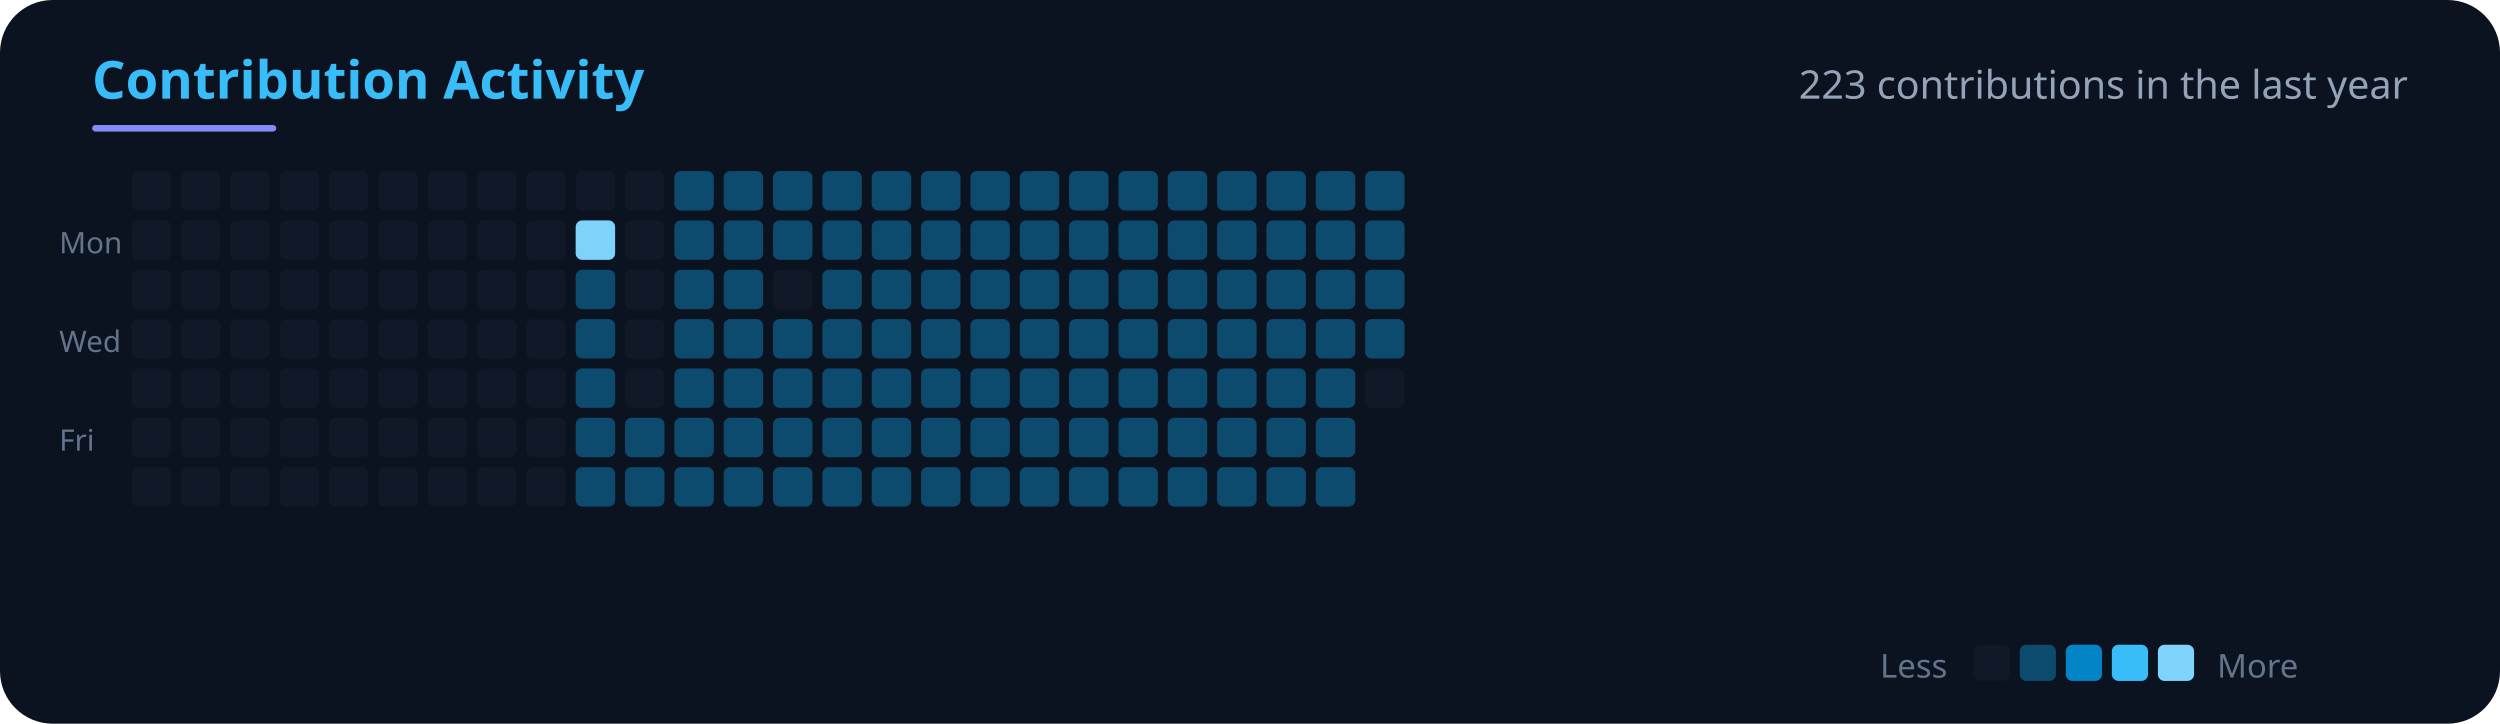
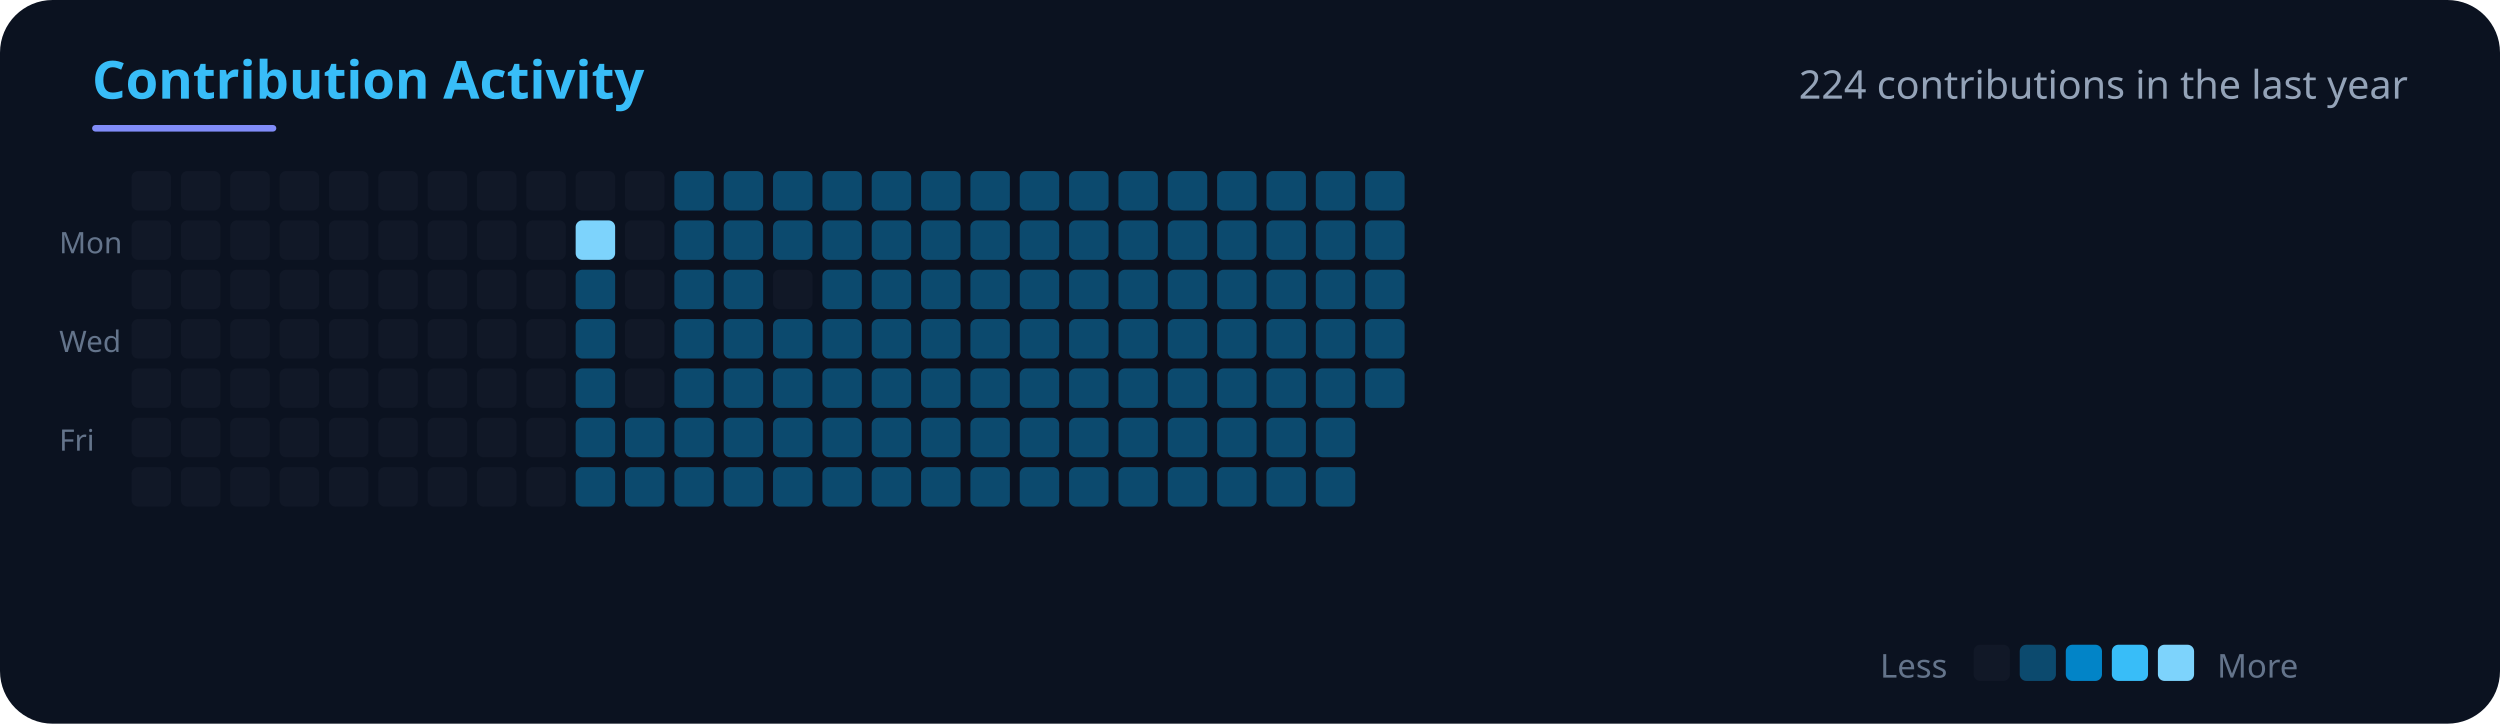
<svg xmlns="http://www.w3.org/2000/svg" width="760" height="220" viewBox="0 0 760 220" role="img">
  <rect width="100%" height="100%" rx="16" fill="#0B1220" />
  <text x="28" y="30" fill="#38BDF8" font-family="Segoe UI, Ubuntu, sans-serif" font-size="16" font-weight="700">Contribution Activity</text>
-   <text x="732" y="30" text-anchor="end" fill="#94A3B8" font-family="Segoe UI, Ubuntu, sans-serif" font-size="12">223 contributions in the last year</text>
+   <text x="732" y="30" text-anchor="end" fill="#94A3B8" font-family="Segoe UI, Ubuntu, sans-serif" font-size="12">224 contributions in the last year</text>
  <rect x="28" y="38" width="56" height="2" rx="1" fill="#818CF8" />
  <text x="18" y="77" fill="#64748B" font-family="Segoe UI, Ubuntu, sans-serif" font-size="9">Mon</text>
  <text x="18" y="107" fill="#64748B" font-family="Segoe UI, Ubuntu, sans-serif" font-size="9">Wed</text>
  <text x="18" y="137" fill="#64748B" font-family="Segoe UI, Ubuntu, sans-serif" font-size="9">Fri</text>
  <rect x="40" y="52" width="12" height="12" rx="2" fill="#111827" />
  <rect x="40" y="67" width="12" height="12" rx="2" fill="#111827" />
  <rect x="40" y="82" width="12" height="12" rx="2" fill="#111827" />
  <rect x="40" y="97" width="12" height="12" rx="2" fill="#111827" />
  <rect x="40" y="112" width="12" height="12" rx="2" fill="#111827" />
  <rect x="40" y="127" width="12" height="12" rx="2" fill="#111827" />
  <rect x="40" y="142" width="12" height="12" rx="2" fill="#111827" />
  <rect x="55" y="52" width="12" height="12" rx="2" fill="#111827" />
  <rect x="55" y="67" width="12" height="12" rx="2" fill="#111827" />
  <rect x="55" y="82" width="12" height="12" rx="2" fill="#111827" />
  <rect x="55" y="97" width="12" height="12" rx="2" fill="#111827" />
  <rect x="55" y="112" width="12" height="12" rx="2" fill="#111827" />
  <rect x="55" y="127" width="12" height="12" rx="2" fill="#111827" />
  <rect x="55" y="142" width="12" height="12" rx="2" fill="#111827" />
  <rect x="70" y="52" width="12" height="12" rx="2" fill="#111827" />
  <rect x="70" y="67" width="12" height="12" rx="2" fill="#111827" />
  <rect x="70" y="82" width="12" height="12" rx="2" fill="#111827" />
  <rect x="70" y="97" width="12" height="12" rx="2" fill="#111827" />
  <rect x="70" y="112" width="12" height="12" rx="2" fill="#111827" />
  <rect x="70" y="127" width="12" height="12" rx="2" fill="#111827" />
  <rect x="70" y="142" width="12" height="12" rx="2" fill="#111827" />
  <rect x="85" y="52" width="12" height="12" rx="2" fill="#111827" />
  <rect x="85" y="67" width="12" height="12" rx="2" fill="#111827" />
  <rect x="85" y="82" width="12" height="12" rx="2" fill="#111827" />
  <rect x="85" y="97" width="12" height="12" rx="2" fill="#111827" />
  <rect x="85" y="112" width="12" height="12" rx="2" fill="#111827" />
  <rect x="85" y="127" width="12" height="12" rx="2" fill="#111827" />
  <rect x="85" y="142" width="12" height="12" rx="2" fill="#111827" />
  <rect x="100" y="52" width="12" height="12" rx="2" fill="#111827" />
  <rect x="100" y="67" width="12" height="12" rx="2" fill="#111827" />
  <rect x="100" y="82" width="12" height="12" rx="2" fill="#111827" />
  <rect x="100" y="97" width="12" height="12" rx="2" fill="#111827" />
  <rect x="100" y="112" width="12" height="12" rx="2" fill="#111827" />
  <rect x="100" y="127" width="12" height="12" rx="2" fill="#111827" />
  <rect x="100" y="142" width="12" height="12" rx="2" fill="#111827" />
  <rect x="115" y="52" width="12" height="12" rx="2" fill="#111827" />
  <rect x="115" y="67" width="12" height="12" rx="2" fill="#111827" />
  <rect x="115" y="82" width="12" height="12" rx="2" fill="#111827" />
  <rect x="115" y="97" width="12" height="12" rx="2" fill="#111827" />
  <rect x="115" y="112" width="12" height="12" rx="2" fill="#111827" />
  <rect x="115" y="127" width="12" height="12" rx="2" fill="#111827" />
  <rect x="115" y="142" width="12" height="12" rx="2" fill="#111827" />
  <rect x="130" y="52" width="12" height="12" rx="2" fill="#111827" />
  <rect x="130" y="67" width="12" height="12" rx="2" fill="#111827" />
  <rect x="130" y="82" width="12" height="12" rx="2" fill="#111827" />
  <rect x="130" y="97" width="12" height="12" rx="2" fill="#111827" />
  <rect x="130" y="112" width="12" height="12" rx="2" fill="#111827" />
  <rect x="130" y="127" width="12" height="12" rx="2" fill="#111827" />
  <rect x="130" y="142" width="12" height="12" rx="2" fill="#111827" />
  <rect x="145" y="52" width="12" height="12" rx="2" fill="#111827" />
  <rect x="145" y="67" width="12" height="12" rx="2" fill="#111827" />
  <rect x="145" y="82" width="12" height="12" rx="2" fill="#111827" />
  <rect x="145" y="97" width="12" height="12" rx="2" fill="#111827" />
  <rect x="145" y="112" width="12" height="12" rx="2" fill="#111827" />
  <rect x="145" y="127" width="12" height="12" rx="2" fill="#111827" />
  <rect x="145" y="142" width="12" height="12" rx="2" fill="#111827" />
  <rect x="160" y="52" width="12" height="12" rx="2" fill="#111827" />
  <rect x="160" y="67" width="12" height="12" rx="2" fill="#111827" />
  <rect x="160" y="82" width="12" height="12" rx="2" fill="#111827" />
  <rect x="160" y="97" width="12" height="12" rx="2" fill="#111827" />
  <rect x="160" y="112" width="12" height="12" rx="2" fill="#111827" />
  <rect x="160" y="127" width="12" height="12" rx="2" fill="#111827" />
  <rect x="160" y="142" width="12" height="12" rx="2" fill="#111827" />
  <rect x="175" y="52" width="12" height="12" rx="2" fill="#111827" />
  <rect x="175" y="67" width="12" height="12" rx="2" fill="#7DD3FC" />
  <rect x="175" y="82" width="12" height="12" rx="2" fill="#0C4A6E" />
  <rect x="175" y="97" width="12" height="12" rx="2" fill="#0C4A6E" />
  <rect x="175" y="112" width="12" height="12" rx="2" fill="#0C4A6E" />
  <rect x="175" y="127" width="12" height="12" rx="2" fill="#0C4A6E" />
  <rect x="175" y="142" width="12" height="12" rx="2" fill="#0C4A6E" />
  <rect x="190" y="52" width="12" height="12" rx="2" fill="#111827" />
  <rect x="190" y="67" width="12" height="12" rx="2" fill="#111827" />
  <rect x="190" y="82" width="12" height="12" rx="2" fill="#111827" />
  <rect x="190" y="97" width="12" height="12" rx="2" fill="#111827" />
  <rect x="190" y="112" width="12" height="12" rx="2" fill="#111827" />
  <rect x="190" y="127" width="12" height="12" rx="2" fill="#0C4A6E" />
  <rect x="190" y="142" width="12" height="12" rx="2" fill="#0C4A6E" />
  <rect x="205" y="52" width="12" height="12" rx="2" fill="#0C4A6E" />
  <rect x="205" y="67" width="12" height="12" rx="2" fill="#0C4A6E" />
  <rect x="205" y="82" width="12" height="12" rx="2" fill="#0C4A6E" />
  <rect x="205" y="97" width="12" height="12" rx="2" fill="#0C4A6E" />
  <rect x="205" y="112" width="12" height="12" rx="2" fill="#0C4A6E" />
  <rect x="205" y="127" width="12" height="12" rx="2" fill="#0C4A6E" />
  <rect x="205" y="142" width="12" height="12" rx="2" fill="#0C4A6E" />
  <rect x="220" y="52" width="12" height="12" rx="2" fill="#0C4A6E" />
  <rect x="220" y="67" width="12" height="12" rx="2" fill="#0C4A6E" />
  <rect x="220" y="82" width="12" height="12" rx="2" fill="#0C4A6E" />
  <rect x="220" y="97" width="12" height="12" rx="2" fill="#0C4A6E" />
  <rect x="220" y="112" width="12" height="12" rx="2" fill="#0C4A6E" />
  <rect x="220" y="127" width="12" height="12" rx="2" fill="#0C4A6E" />
  <rect x="220" y="142" width="12" height="12" rx="2" fill="#0C4A6E" />
  <rect x="235" y="52" width="12" height="12" rx="2" fill="#0C4A6E" />
  <rect x="235" y="67" width="12" height="12" rx="2" fill="#0C4A6E" />
  <rect x="235" y="82" width="12" height="12" rx="2" fill="#111827" />
  <rect x="235" y="97" width="12" height="12" rx="2" fill="#0C4A6E" />
  <rect x="235" y="112" width="12" height="12" rx="2" fill="#0C4A6E" />
  <rect x="235" y="127" width="12" height="12" rx="2" fill="#0C4A6E" />
  <rect x="235" y="142" width="12" height="12" rx="2" fill="#0C4A6E" />
  <rect x="250" y="52" width="12" height="12" rx="2" fill="#0C4A6E" />
  <rect x="250" y="67" width="12" height="12" rx="2" fill="#0C4A6E" />
  <rect x="250" y="82" width="12" height="12" rx="2" fill="#0C4A6E" />
  <rect x="250" y="97" width="12" height="12" rx="2" fill="#0C4A6E" />
  <rect x="250" y="112" width="12" height="12" rx="2" fill="#0C4A6E" />
  <rect x="250" y="127" width="12" height="12" rx="2" fill="#0C4A6E" />
  <rect x="250" y="142" width="12" height="12" rx="2" fill="#0C4A6E" />
  <rect x="265" y="52" width="12" height="12" rx="2" fill="#0C4A6E" />
  <rect x="265" y="67" width="12" height="12" rx="2" fill="#0C4A6E" />
  <rect x="265" y="82" width="12" height="12" rx="2" fill="#0C4A6E" />
  <rect x="265" y="97" width="12" height="12" rx="2" fill="#0C4A6E" />
  <rect x="265" y="112" width="12" height="12" rx="2" fill="#0C4A6E" />
  <rect x="265" y="127" width="12" height="12" rx="2" fill="#0C4A6E" />
  <rect x="265" y="142" width="12" height="12" rx="2" fill="#0C4A6E" />
  <rect x="280" y="52" width="12" height="12" rx="2" fill="#0C4A6E" />
  <rect x="280" y="67" width="12" height="12" rx="2" fill="#0C4A6E" />
  <rect x="280" y="82" width="12" height="12" rx="2" fill="#0C4A6E" />
  <rect x="280" y="97" width="12" height="12" rx="2" fill="#0C4A6E" />
  <rect x="280" y="112" width="12" height="12" rx="2" fill="#0C4A6E" />
  <rect x="280" y="127" width="12" height="12" rx="2" fill="#0C4A6E" />
  <rect x="280" y="142" width="12" height="12" rx="2" fill="#0C4A6E" />
  <rect x="295" y="52" width="12" height="12" rx="2" fill="#0C4A6E" />
  <rect x="295" y="67" width="12" height="12" rx="2" fill="#0C4A6E" />
  <rect x="295" y="82" width="12" height="12" rx="2" fill="#0C4A6E" />
  <rect x="295" y="97" width="12" height="12" rx="2" fill="#0C4A6E" />
  <rect x="295" y="112" width="12" height="12" rx="2" fill="#0C4A6E" />
  <rect x="295" y="127" width="12" height="12" rx="2" fill="#0C4A6E" />
  <rect x="295" y="142" width="12" height="12" rx="2" fill="#0C4A6E" />
  <rect x="310" y="52" width="12" height="12" rx="2" fill="#0C4A6E" />
  <rect x="310" y="67" width="12" height="12" rx="2" fill="#0C4A6E" />
  <rect x="310" y="82" width="12" height="12" rx="2" fill="#0C4A6E" />
  <rect x="310" y="97" width="12" height="12" rx="2" fill="#0C4A6E" />
  <rect x="310" y="112" width="12" height="12" rx="2" fill="#0C4A6E" />
  <rect x="310" y="127" width="12" height="12" rx="2" fill="#0C4A6E" />
  <rect x="310" y="142" width="12" height="12" rx="2" fill="#0C4A6E" />
  <rect x="325" y="52" width="12" height="12" rx="2" fill="#0C4A6E" />
  <rect x="325" y="67" width="12" height="12" rx="2" fill="#0C4A6E" />
  <rect x="325" y="82" width="12" height="12" rx="2" fill="#0C4A6E" />
  <rect x="325" y="97" width="12" height="12" rx="2" fill="#0C4A6E" />
  <rect x="325" y="112" width="12" height="12" rx="2" fill="#0C4A6E" />
  <rect x="325" y="127" width="12" height="12" rx="2" fill="#0C4A6E" />
  <rect x="325" y="142" width="12" height="12" rx="2" fill="#0C4A6E" />
  <rect x="340" y="52" width="12" height="12" rx="2" fill="#0C4A6E" />
  <rect x="340" y="67" width="12" height="12" rx="2" fill="#0C4A6E" />
  <rect x="340" y="82" width="12" height="12" rx="2" fill="#0C4A6E" />
  <rect x="340" y="97" width="12" height="12" rx="2" fill="#0C4A6E" />
  <rect x="340" y="112" width="12" height="12" rx="2" fill="#0C4A6E" />
  <rect x="340" y="127" width="12" height="12" rx="2" fill="#0C4A6E" />
  <rect x="340" y="142" width="12" height="12" rx="2" fill="#0C4A6E" />
  <rect x="355" y="52" width="12" height="12" rx="2" fill="#0C4A6E" />
  <rect x="355" y="67" width="12" height="12" rx="2" fill="#0C4A6E" />
  <rect x="355" y="82" width="12" height="12" rx="2" fill="#0C4A6E" />
  <rect x="355" y="97" width="12" height="12" rx="2" fill="#0C4A6E" />
  <rect x="355" y="112" width="12" height="12" rx="2" fill="#0C4A6E" />
  <rect x="355" y="127" width="12" height="12" rx="2" fill="#0C4A6E" />
  <rect x="355" y="142" width="12" height="12" rx="2" fill="#0C4A6E" />
  <rect x="370" y="52" width="12" height="12" rx="2" fill="#0C4A6E" />
  <rect x="370" y="67" width="12" height="12" rx="2" fill="#0C4A6E" />
  <rect x="370" y="82" width="12" height="12" rx="2" fill="#0C4A6E" />
  <rect x="370" y="97" width="12" height="12" rx="2" fill="#0C4A6E" />
  <rect x="370" y="112" width="12" height="12" rx="2" fill="#0C4A6E" />
  <rect x="370" y="127" width="12" height="12" rx="2" fill="#0C4A6E" />
  <rect x="370" y="142" width="12" height="12" rx="2" fill="#0C4A6E" />
  <rect x="385" y="52" width="12" height="12" rx="2" fill="#0C4A6E" />
  <rect x="385" y="67" width="12" height="12" rx="2" fill="#0C4A6E" />
  <rect x="385" y="82" width="12" height="12" rx="2" fill="#0C4A6E" />
  <rect x="385" y="97" width="12" height="12" rx="2" fill="#0C4A6E" />
  <rect x="385" y="112" width="12" height="12" rx="2" fill="#0C4A6E" />
  <rect x="385" y="127" width="12" height="12" rx="2" fill="#0C4A6E" />
  <rect x="385" y="142" width="12" height="12" rx="2" fill="#0C4A6E" />
  <rect x="400" y="52" width="12" height="12" rx="2" fill="#0C4A6E" />
  <rect x="400" y="67" width="12" height="12" rx="2" fill="#0C4A6E" />
  <rect x="400" y="82" width="12" height="12" rx="2" fill="#0C4A6E" />
  <rect x="400" y="97" width="12" height="12" rx="2" fill="#0C4A6E" />
  <rect x="400" y="112" width="12" height="12" rx="2" fill="#0C4A6E" />
  <rect x="400" y="127" width="12" height="12" rx="2" fill="#0C4A6E" />
  <rect x="400" y="142" width="12" height="12" rx="2" fill="#0C4A6E" />
  <rect x="415" y="52" width="12" height="12" rx="2" fill="#0C4A6E" />
  <rect x="415" y="67" width="12" height="12" rx="2" fill="#0C4A6E" />
  <rect x="415" y="82" width="12" height="12" rx="2" fill="#0C4A6E" />
  <rect x="415" y="97" width="12" height="12" rx="2" fill="#0C4A6E" />
-   <rect x="415" y="112" width="12" height="12" rx="2" fill="#111827" />
+   <rect x="415" y="112" width="12" height="12" rx="2" fill="#0C4A6E" />
  <text x="592" y="206" text-anchor="end" fill="#64748B" font-size="10" font-family="Segoe UI, Ubuntu, sans-serif">Less</text>
  <rect x="600" y="196" width="11" height="11" rx="2" fill="#111827" />
  <rect x="614" y="196" width="11" height="11" rx="2" fill="#0C4A6E" />
  <rect x="628" y="196" width="11" height="11" rx="2" fill="#0284C7" />
  <rect x="642" y="196" width="11" height="11" rx="2" fill="#38BDF8" />
  <rect x="656" y="196" width="11" height="11" rx="2" fill="#7DD3FC" />
  <text x="674" y="206" fill="#64748B" font-size="10" font-family="Segoe UI, Ubuntu, sans-serif">More</text>
</svg>
